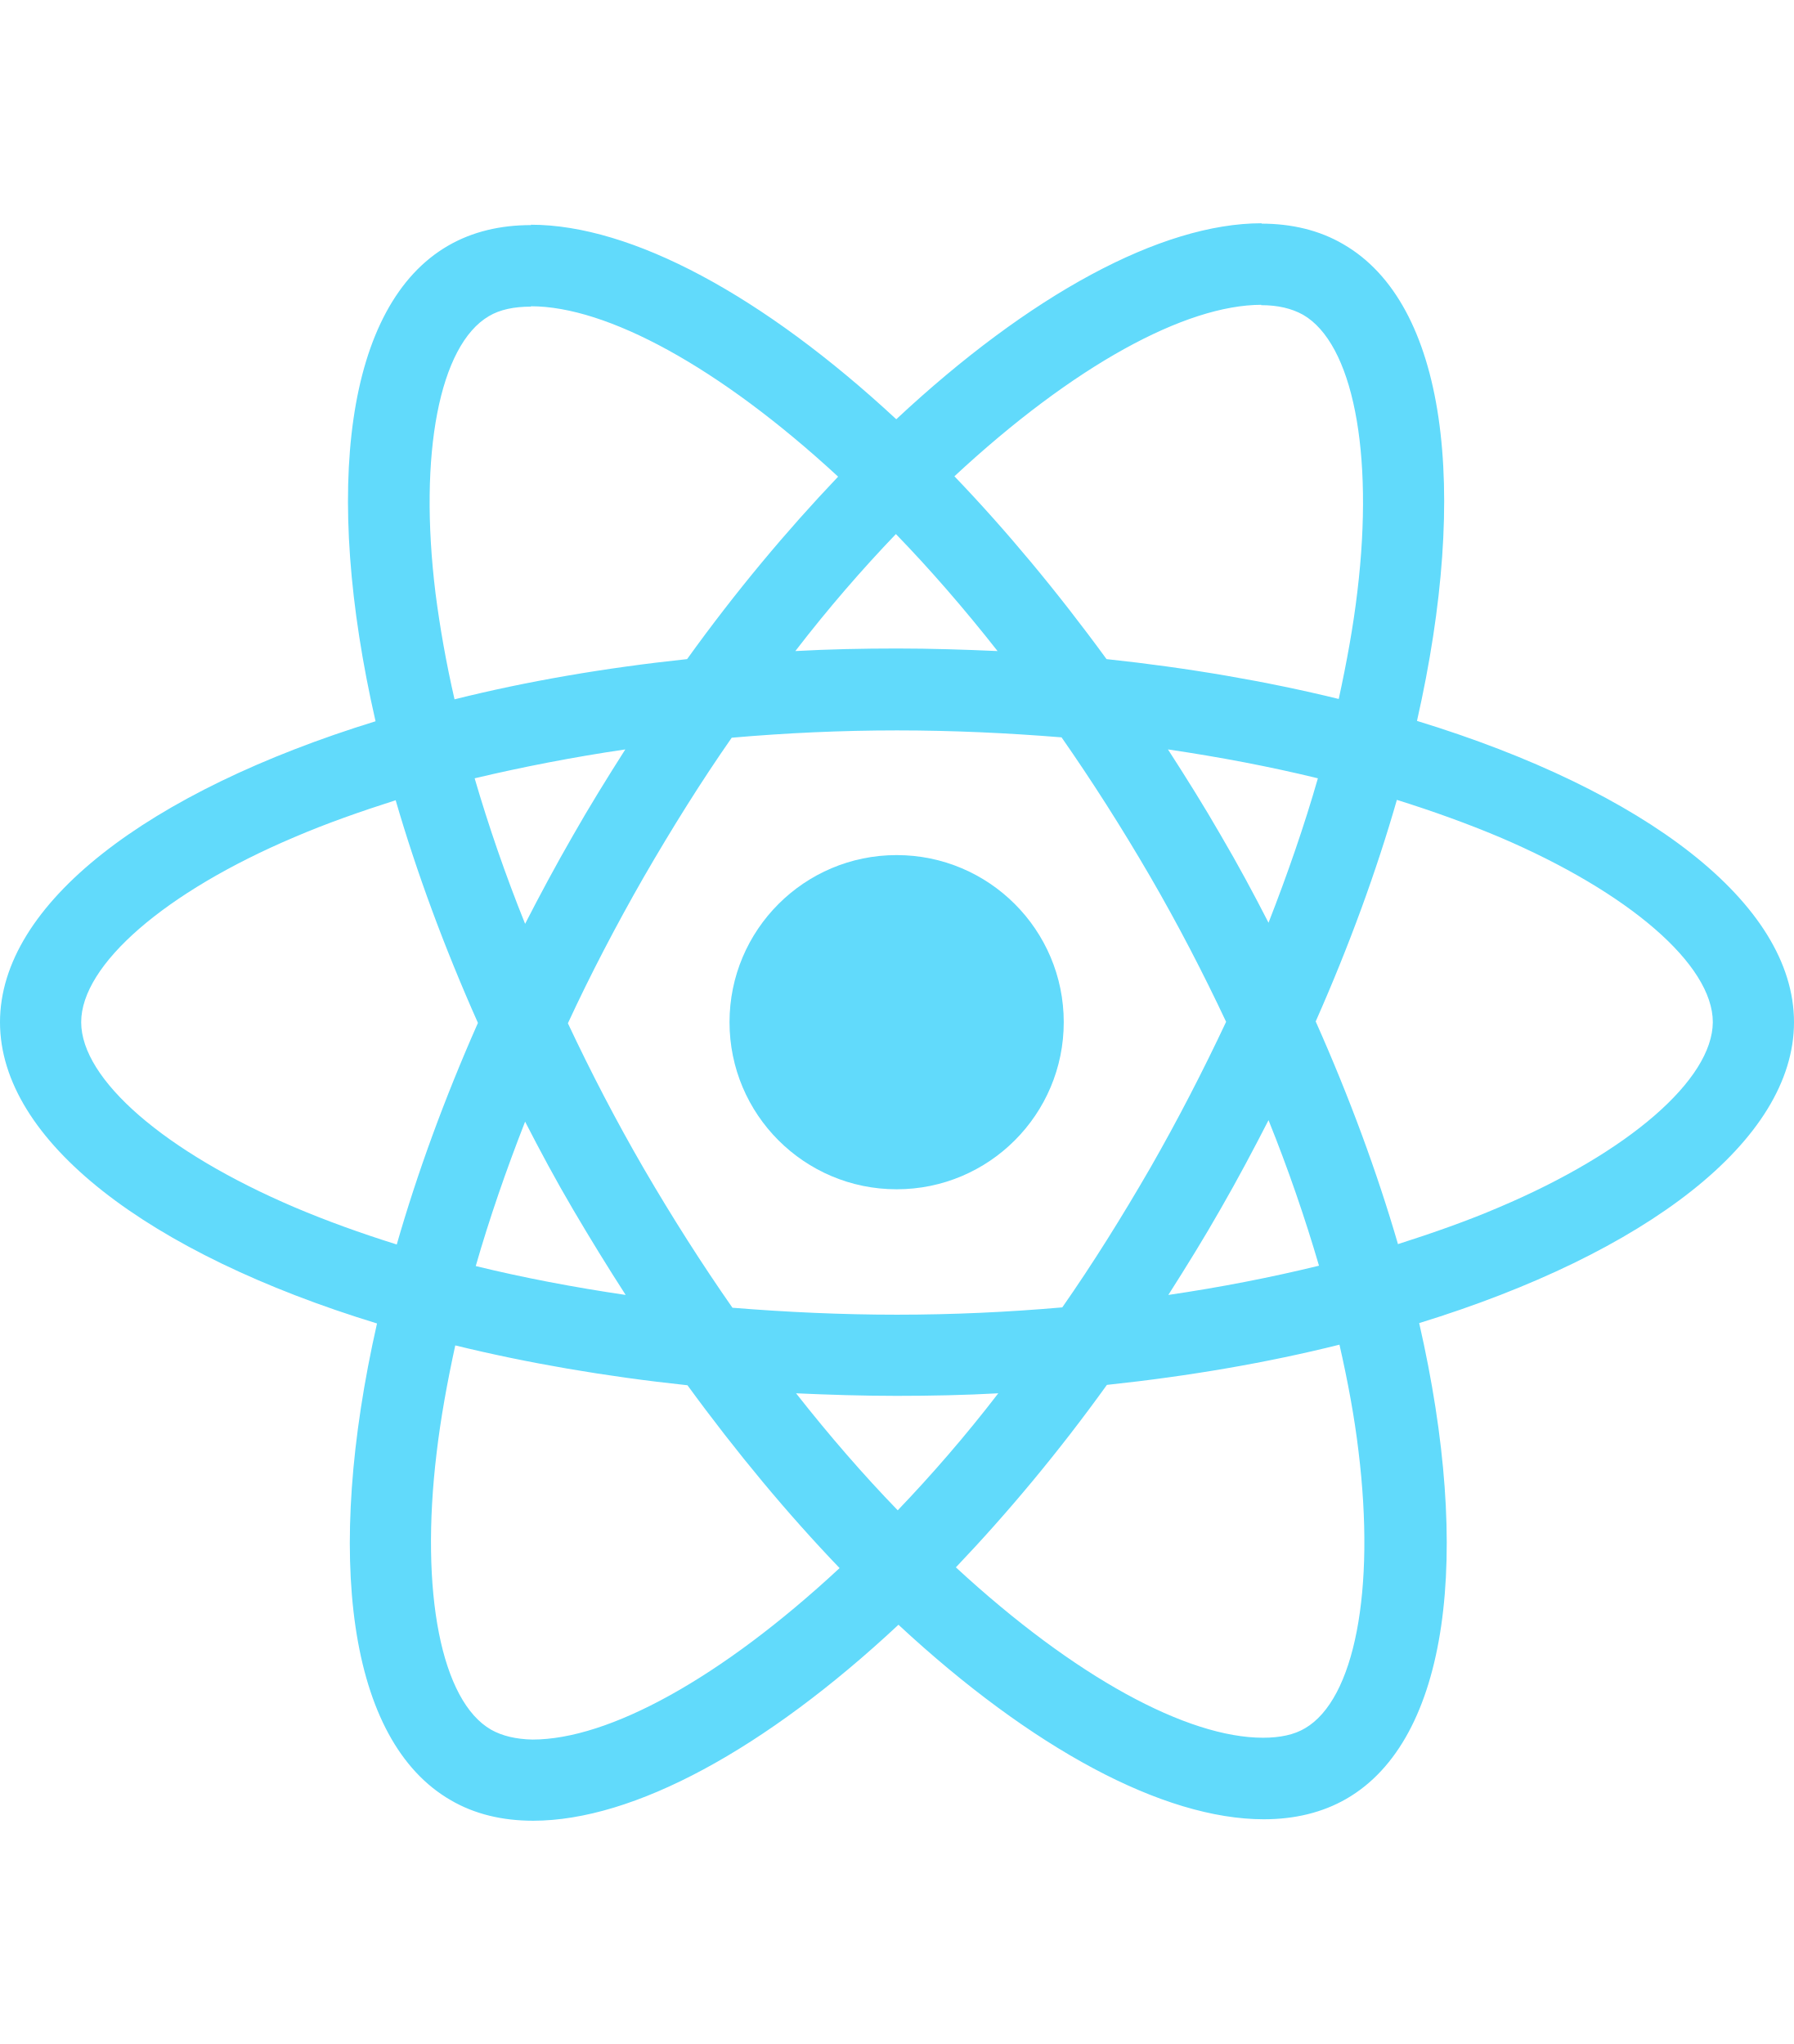
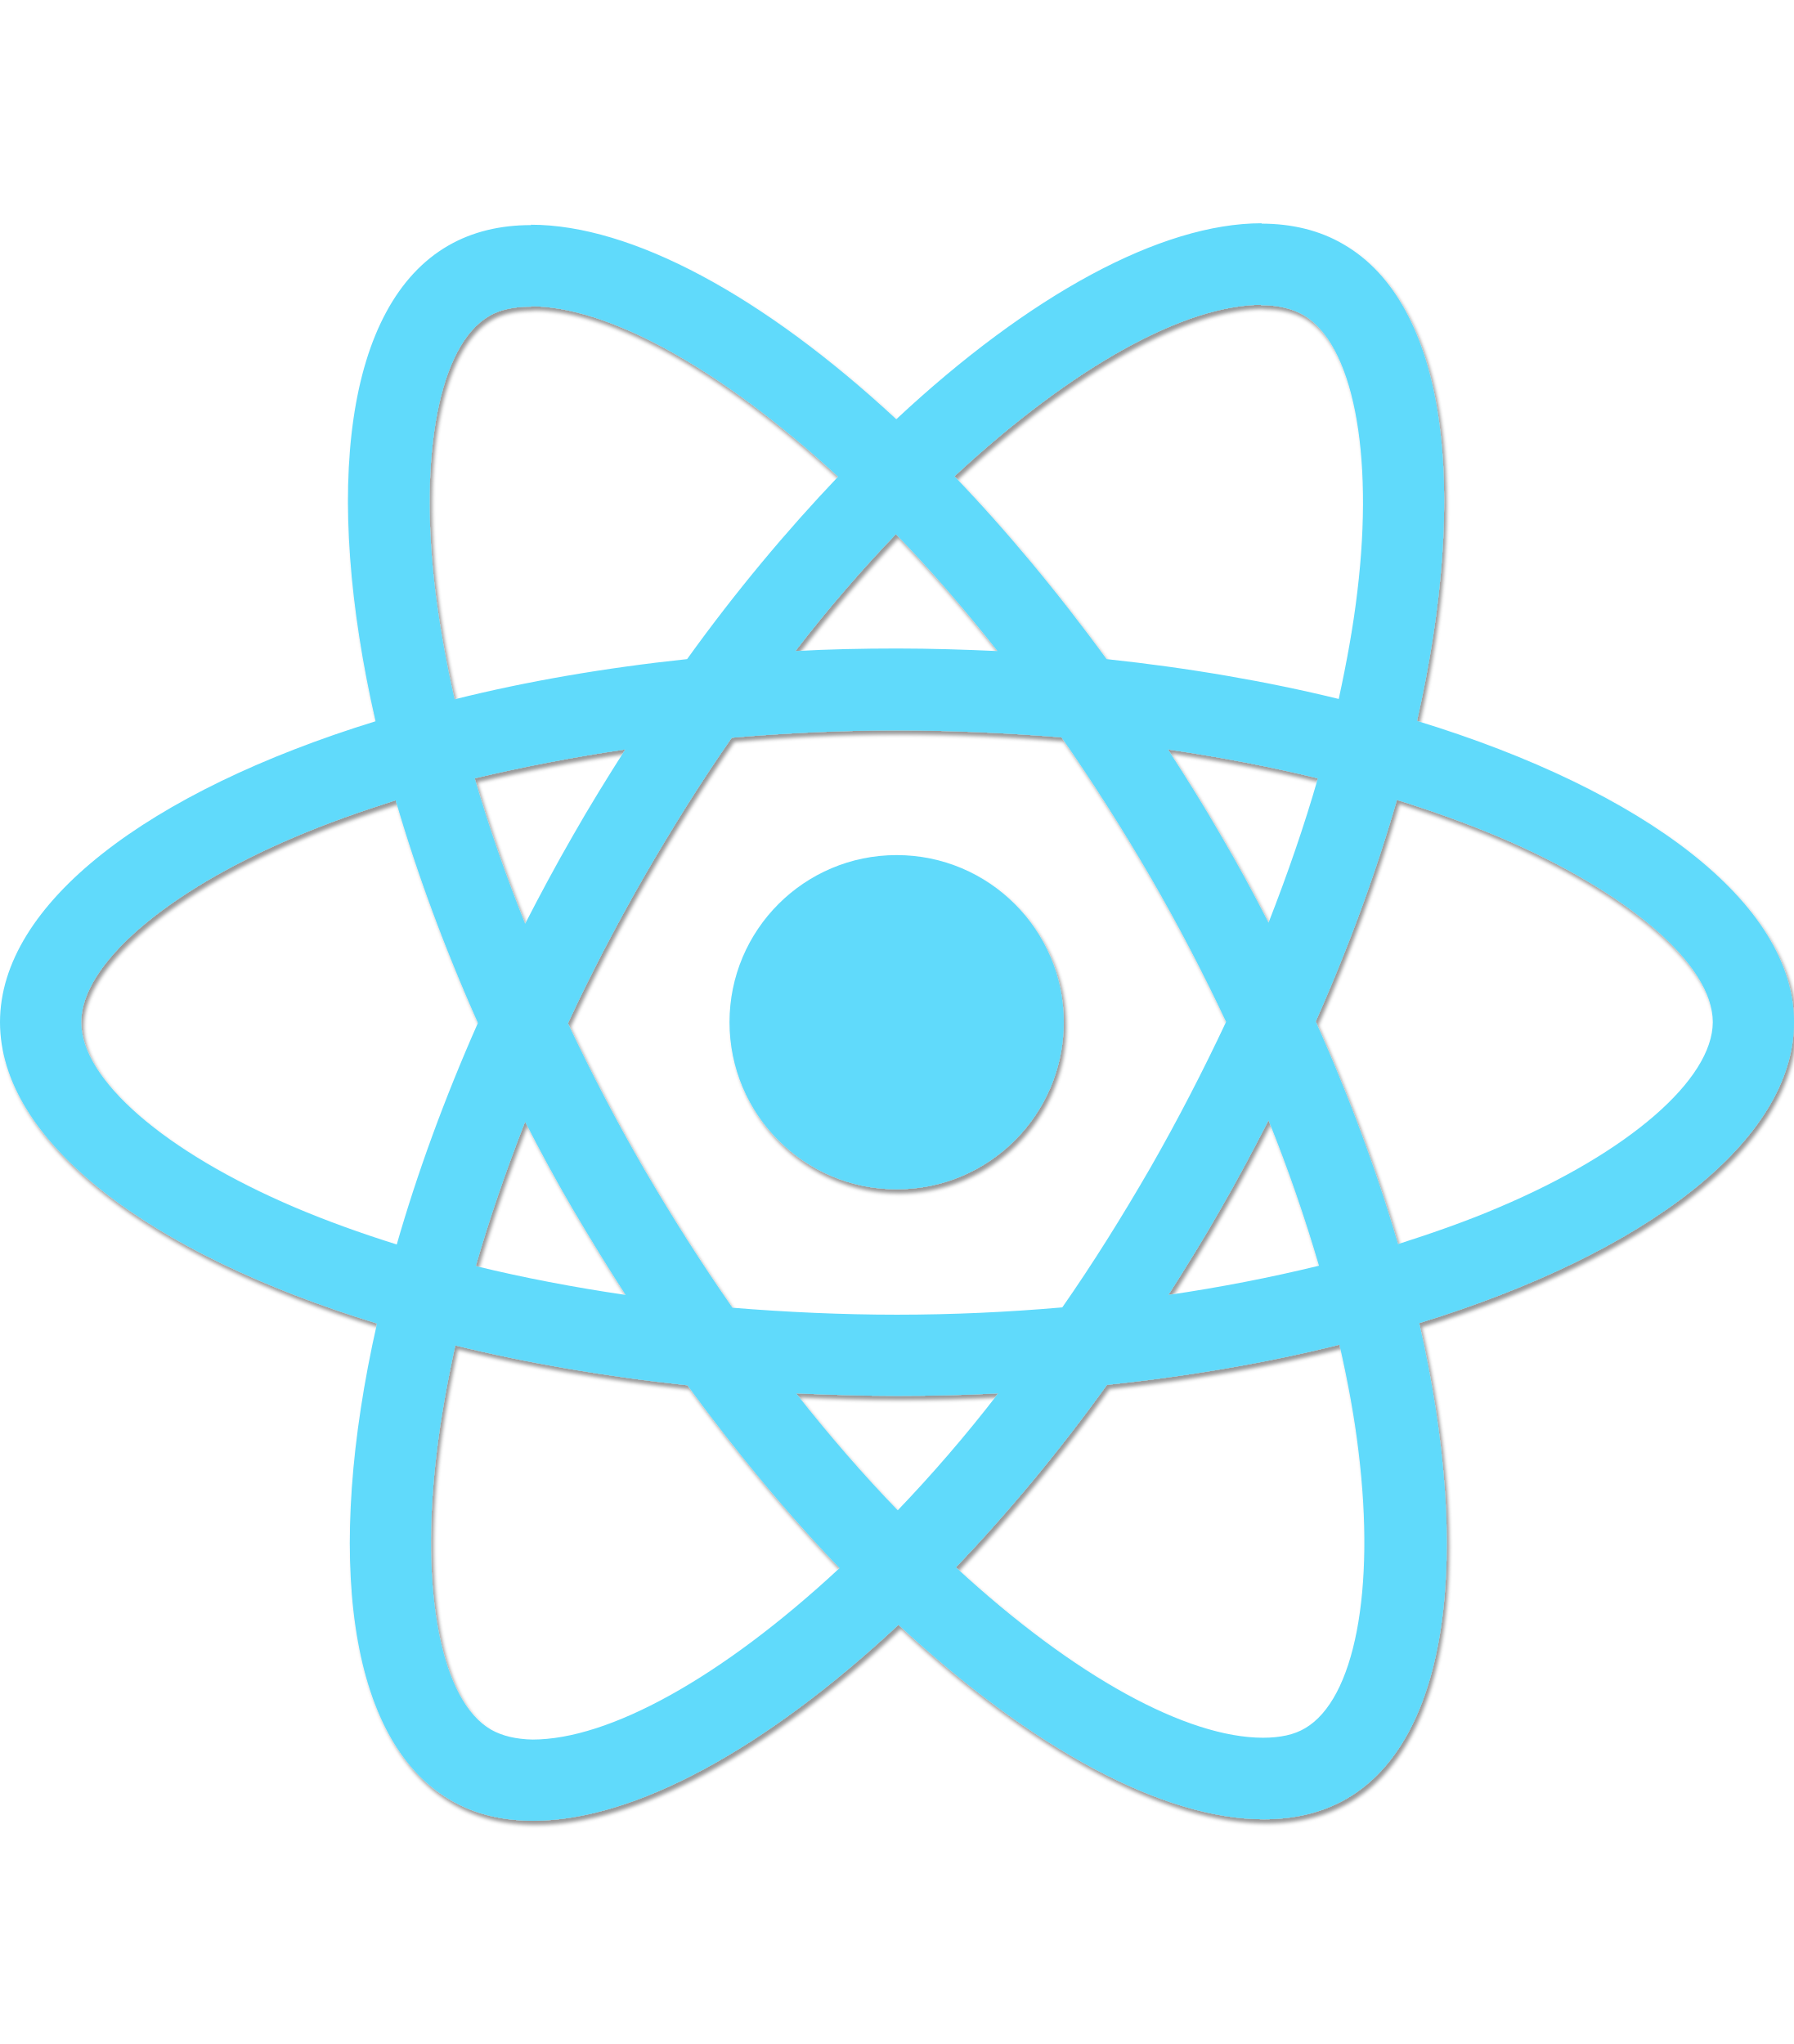
- <svg xmlns="http://www.w3.org/2000/svg" height="2500" viewBox="175.7 78 490.6 436.9" width="2194">
+ <svg xmlns="http://www.w3.org/2000/svg" height="2500" viewBox="175.7 78 490.6 436.9" width="2194" filter="drop-shadow(3px 5px 2px rgb(0 0 0 / 0.4))">
  <g fill="#61dafb">
    <path d="m666.3 296.5c0-32.5-40.7-63.3-103.1-82.4 14.4-63.6 8-114.2-20.2-130.4-6.5-3.8-14.1-5.6-22.4-5.6v22.3c4.6 0 8.3.9 11.4 2.6 13.6 7.8 19.5 37.5 14.9 75.7-1.1 9.4-2.9 19.3-5.1 29.4-19.6-4.8-41-8.5-63.5-10.9-13.5-18.5-27.5-35.3-41.6-50 32.6-30.3 63.2-46.9 84-46.9v-22.3c-27.5 0-63.5 19.6-99.9 53.6-36.4-33.8-72.4-53.2-99.9-53.2v22.3c20.7 0 51.4 16.5 84 46.6-14 14.7-28 31.4-41.3 49.9-22.6 2.4-44 6.1-63.6 11-2.3-10-4-19.7-5.2-29-4.7-38.2 1.1-67.9 14.6-75.8 3-1.8 6.9-2.6 11.5-2.6v-22.3c-8.4 0-16 1.8-22.6 5.6-28.1 16.2-34.4 66.7-19.9 130.1-62.2 19.2-102.7 49.9-102.7 82.3 0 32.5 40.7 63.3 103.1 82.4-14.4 63.6-8 114.2 20.2 130.4 6.5 3.8 14.1 5.6 22.5 5.6 27.5 0 63.5-19.6 99.9-53.6 36.4 33.8 72.4 53.2 99.9 53.2 8.4 0 16-1.8 22.6-5.6 28.1-16.2 34.4-66.7 19.9-130.1 62-19.1 102.5-49.9 102.5-82.3zm-130.2-66.7c-3.7 12.9-8.3 26.2-13.5 39.5-4.1-8-8.4-16-13.1-24-4.6-8-9.5-15.8-14.4-23.4 14.2 2.1 27.9 4.7 41 7.9zm-45.8 106.5c-7.8 13.5-15.8 26.3-24.1 38.2-14.9 1.3-30 2-45.2 2-15.1 0-30.2-.7-45-1.9-8.3-11.9-16.4-24.6-24.2-38-7.6-13.1-14.5-26.4-20.8-39.8 6.2-13.4 13.2-26.8 20.7-39.9 7.8-13.5 15.8-26.3 24.1-38.2 14.9-1.3 30-2 45.2-2 15.1 0 30.2.7 45 1.9 8.3 11.9 16.4 24.6 24.2 38 7.6 13.1 14.5 26.4 20.8 39.8-6.3 13.4-13.2 26.8-20.7 39.9zm32.3-13c5.4 13.4 10 26.8 13.8 39.8-13.1 3.2-26.9 5.9-41.2 8 4.9-7.7 9.8-15.6 14.4-23.7 4.6-8 8.9-16.1 13-24.1zm-101.4 106.7c-9.3-9.6-18.6-20.3-27.8-32 9 .4 18.2.7 27.5.7 9.4 0 18.7-.2 27.8-.7-9 11.7-18.3 22.4-27.5 32zm-74.4-58.9c-14.2-2.1-27.9-4.7-41-7.9 3.7-12.9 8.3-26.2 13.5-39.5 4.1 8 8.4 16 13.1 24s9.5 15.8 14.4 23.4zm73.9-208.1c9.3 9.6 18.6 20.3 27.8 32-9-.4-18.2-.7-27.5-.7-9.4 0-18.7.2-27.8.7 9-11.7 18.3-22.4 27.5-32zm-74 58.9c-4.9 7.7-9.8 15.6-14.4 23.7-4.6 8-8.9 16-13 24-5.4-13.4-10-26.8-13.8-39.8 13.1-3.1 26.9-5.8 41.2-7.9zm-90.5 125.2c-35.4-15.1-58.3-34.9-58.3-50.6s22.9-35.6 58.3-50.6c8.6-3.7 18-7 27.7-10.1 5.7 19.6 13.2 40 22.5 60.9-9.2 20.8-16.6 41.1-22.2 60.6-9.9-3.1-19.3-6.5-28-10.2zm53.8 142.9c-13.6-7.8-19.5-37.5-14.9-75.7 1.1-9.4 2.9-19.3 5.1-29.4 19.6 4.8 41 8.5 63.5 10.9 13.5 18.5 27.5 35.3 41.6 50-32.6 30.3-63.2 46.9-84 46.9-4.5-.1-8.3-1-11.3-2.7zm237.2-76.2c4.7 38.2-1.1 67.9-14.6 75.8-3 1.8-6.9 2.6-11.5 2.6-20.7 0-51.4-16.5-84-46.6 14-14.7 28-31.4 41.3-49.9 22.6-2.4 44-6.1 63.6-11 2.3 10.1 4.1 19.8 5.2 29.1zm38.5-66.7c-8.6 3.7-18 7-27.7 10.1-5.7-19.6-13.2-40-22.5-60.9 9.2-20.8 16.6-41.1 22.2-60.6 9.9 3.1 19.3 6.5 28.1 10.2 35.4 15.1 58.3 34.9 58.3 50.6-.1 15.7-23 35.6-58.4 50.6z" />
    <circle cx="420.9" cy="296.5" r="45.7" />
  </g>
</svg>
